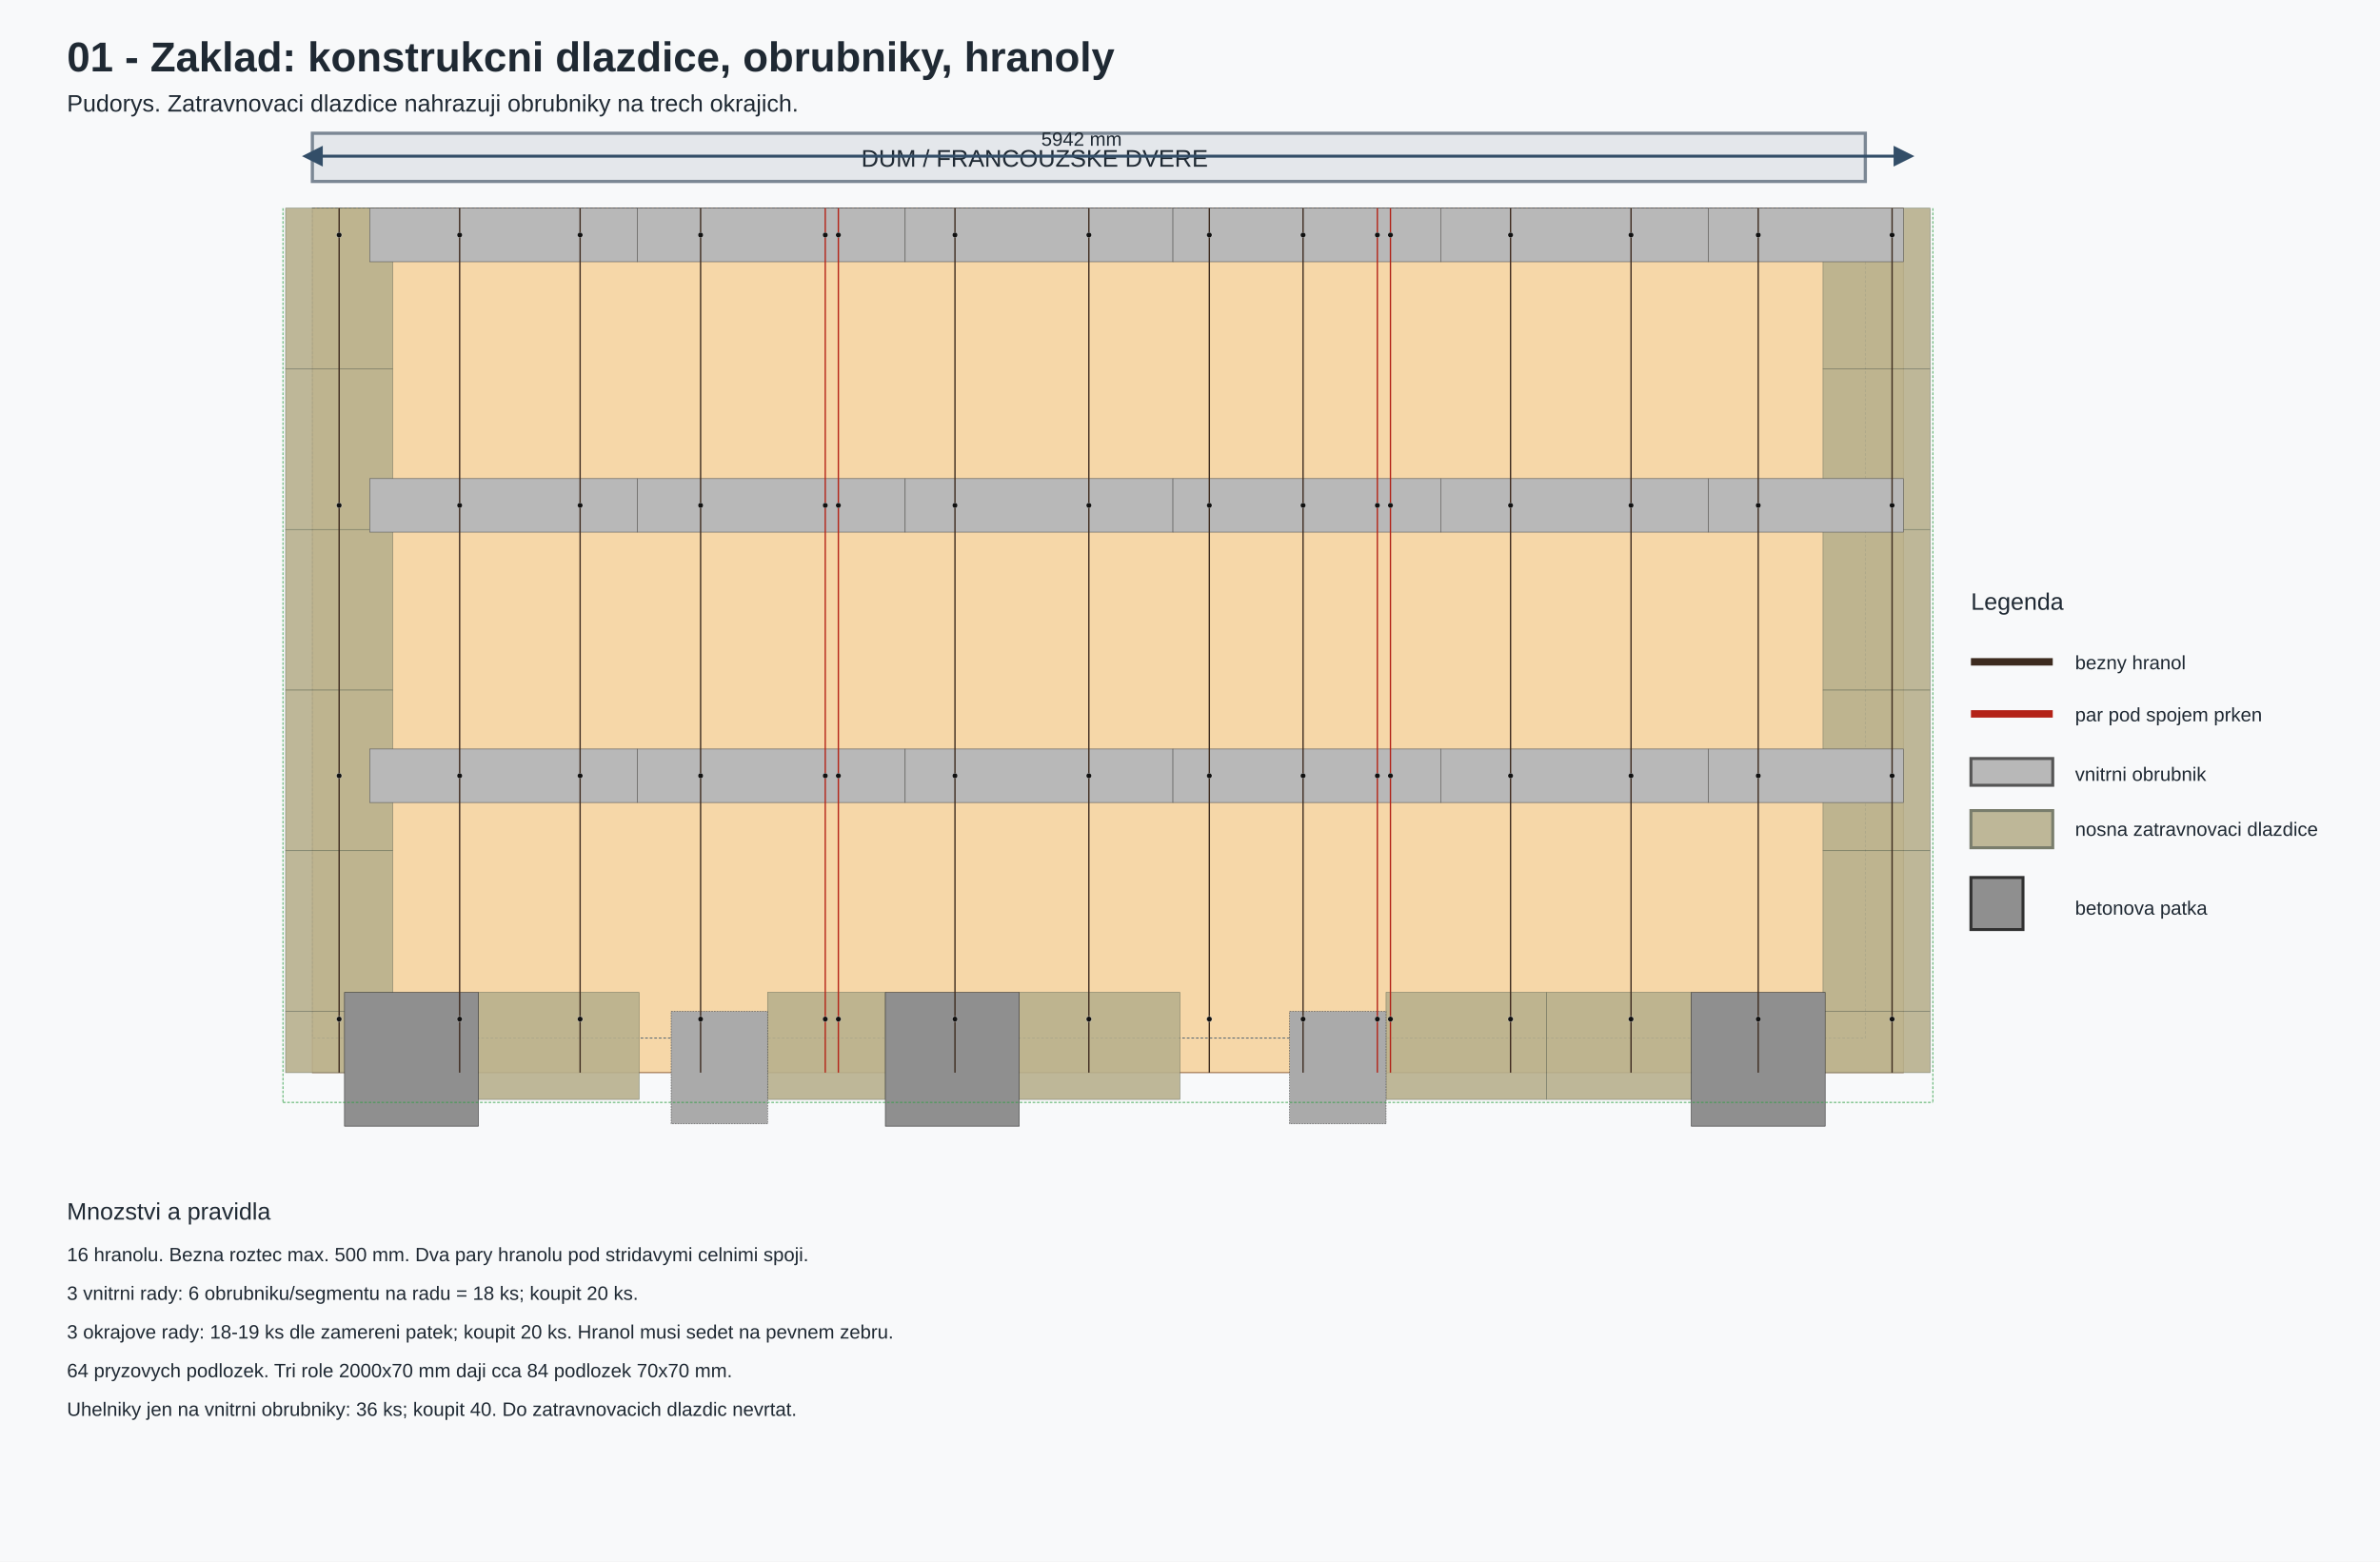
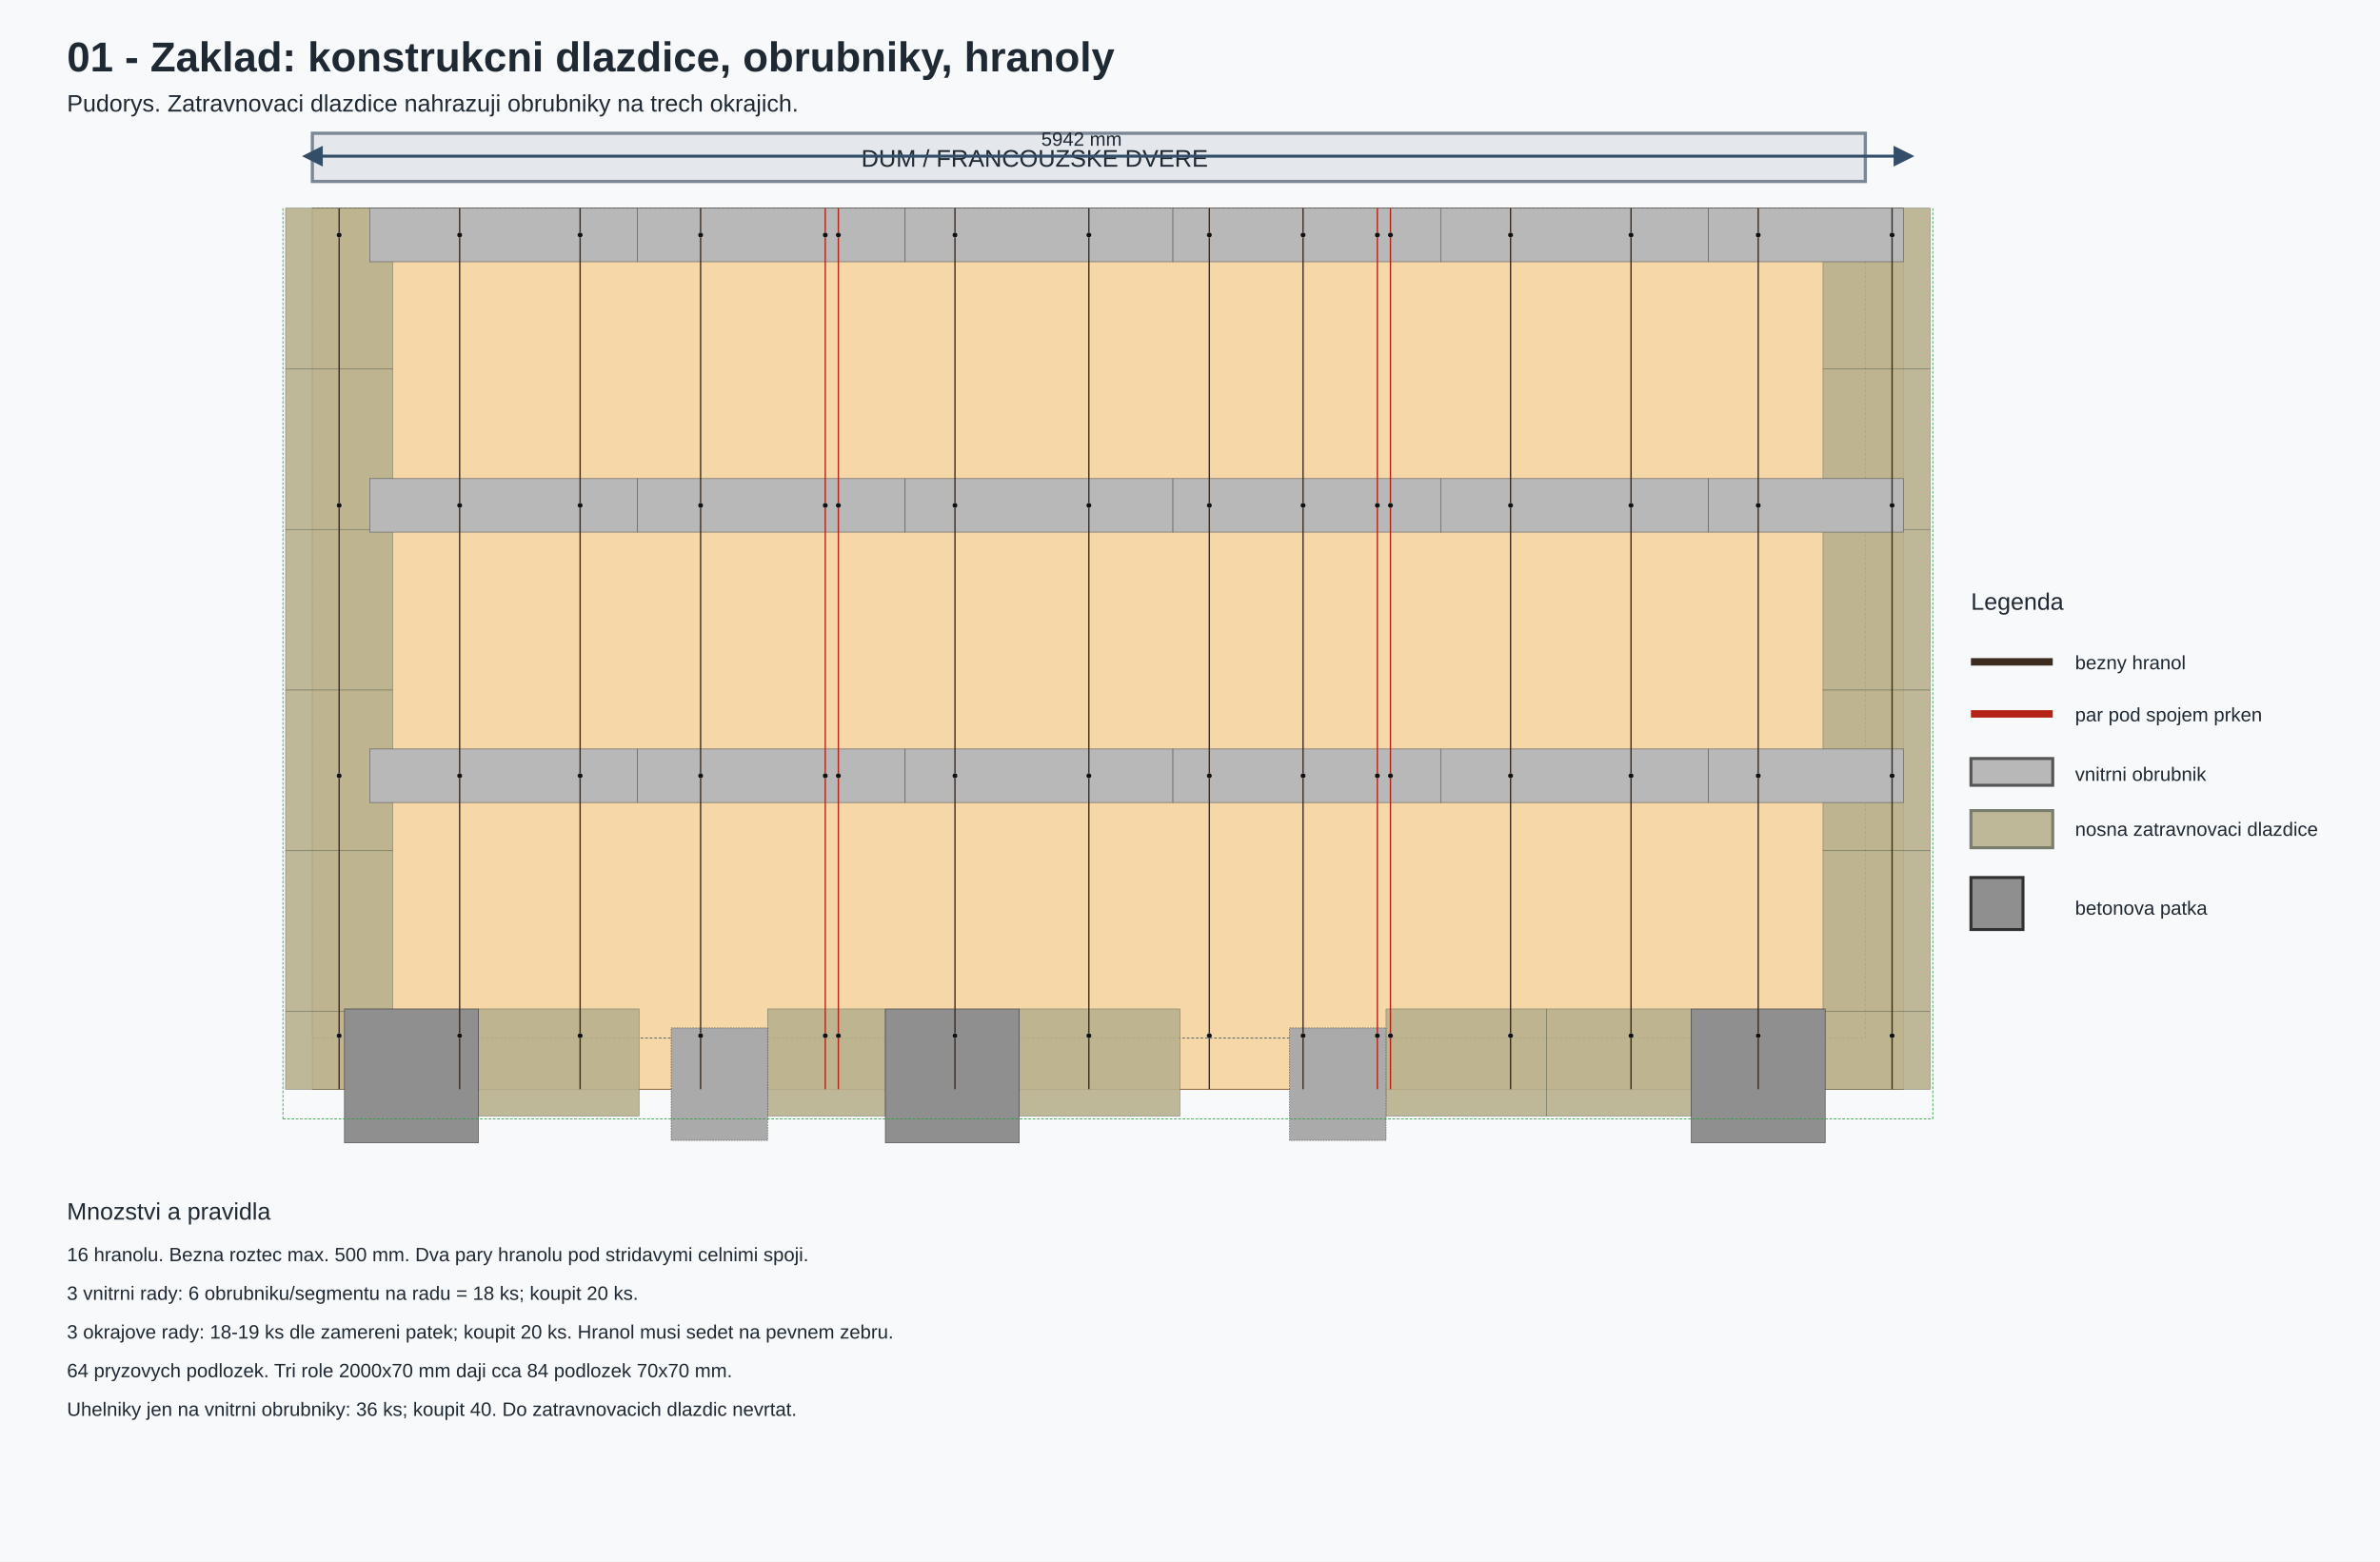
<svg xmlns="http://www.w3.org/2000/svg" width="1600" height="1050" viewBox="0 0 1600 1050">
  <defs>
    <style>
      .title{font:700 28px Arial;fill:#1f2933}.label{font:16px Arial;fill:#1f2933}.small{font:13px Arial;fill:#1f2933}.tiny{font:11px Arial;fill:#1f2933}
      .deck{fill:#f6d7a8;stroke:#7c4a21;stroke-width:3}.pergola{fill:none;stroke:#334e68;stroke-width:3;stroke-dasharray:10 7}
      .block{fill:#b8b8b8;stroke:#555;stroke-width:2}.paver{fill:#b8b08d;stroke:#6b705c;stroke-width:2;opacity:.9}
      .pier{fill:#8f8f8f;stroke:#313131;stroke-width:2}.old{fill:#aaa;stroke:#444;stroke-width:2;stroke-dasharray:6 4}
      .joist{stroke:#3d2b1f;stroke-width:5}.pair{stroke:#b42318;stroke-width:5}.pad{fill:#111;stroke:#fff;stroke-width:1}
      .geo{stroke:#2f9e44;stroke-width:3;stroke-dasharray:10 6;fill:none}.dim{stroke:#334e68;stroke-width:2;marker-start:url(#a);marker-end:url(#a)}
    </style>
    <marker id="a" viewBox="0 0 10 10" refX="5" refY="5" markerWidth="7" markerHeight="7" orient="auto-start-reverse">
      <path d="M0 0L10 5L0 10z" fill="#334e68" />
    </marker>
    <g id="internal-row">
      <rect x="214" y="0" width="1000" height="200" class="block" />
      <rect x="1214" y="0" width="1000" height="200" class="block" />
      <rect x="2214" y="0" width="1000" height="200" class="block" />
      <rect x="3214" y="0" width="1000" height="200" class="block" />
      <rect x="4214" y="0" width="1000" height="200" class="block" />
      <rect x="5214" y="0" width="728" height="200" class="block" />
    </g>
    <g id="pads">
      <circle cx="100" cy="100" r="10" class="pad" />
      <circle cx="550" cy="100" r="10" class="pad" />
      <circle cx="1000" cy="100" r="10" class="pad" />
      <circle cx="1450" cy="100" r="10" class="pad" />
      <circle cx="1915.5" cy="100" r="10" class="pad" />
      <circle cx="1964.5" cy="100" r="10" class="pad" />
      <circle cx="2400" cy="100" r="10" class="pad" />
      <circle cx="2900" cy="100" r="10" class="pad" />
      <circle cx="3350" cy="100" r="10" class="pad" />
      <circle cx="3700" cy="100" r="10" class="pad" />
      <circle cx="3977.5" cy="100" r="10" class="pad" />
      <circle cx="4026.5" cy="100" r="10" class="pad" />
      <circle cx="4475" cy="100" r="10" class="pad" />
      <circle cx="4925" cy="100" r="10" class="pad" />
      <circle cx="5400" cy="100" r="10" class="pad" />
      <circle cx="5900" cy="100" r="10" class="pad" />
    </g>
  </defs>
  <rect width="1600" height="1050" fill="#f8f9fa" />
  <text x="45" y="48" class="title">01 - Zaklad: konstrukcni dlazdice, obrubniky, hranoly</text>
  <text x="45" y="75" class="label">Pudorys. Zatravnovaci dlazdice nahrazuji obrubniky na trech okrajich.</text>
  <g transform="translate(210 140) scale(.18)">
    <rect x="0" y="-280" width="5800" height="180" fill="#e4e7eb" stroke="#7b8794" stroke-width="12" />
    <text x="2050" y="-155" style="font:90px Arial;fill:#1f2933">DUM / FRANCOUZSKE DVERE</text>
-     <rect x="0" y="0" width="5942" height="3229" class="deck" />
+     <rect x="0" y="0" width="5942" height="3291" class="deck" />
    <rect x="0" y="0" width="5800" height="3100" class="pergola" />
    <g id="edge-pavers">
      <rect x="-100" y="0" width="400" height="600" class="paver" />
      <rect x="-100" y="600" width="400" height="600" class="paver" />
      <rect x="-100" y="1200" width="400" height="600" class="paver" />
      <rect x="-100" y="1800" width="400" height="600" class="paver" />
      <rect x="-100" y="2400" width="400" height="600" class="paver" />
-       <rect x="-100" y="3000" width="400" height="229" class="paver" />
+       <rect x="-100" y="3000" width="400" height="291" class="paver" />
      <rect x="5642" y="0" width="400" height="600" class="paver" />
      <rect x="5642" y="600" width="400" height="600" class="paver" />
      <rect x="5642" y="1200" width="400" height="600" class="paver" />
      <rect x="5642" y="1800" width="400" height="600" class="paver" />
      <rect x="5642" y="2400" width="400" height="600" class="paver" />
-       <rect x="5642" y="3000" width="400" height="229" class="paver" />
-       <rect x="620" y="2929" width="600" height="400" class="paver" />
-       <rect x="1700" y="2929" width="440" height="400" class="paver" />
-       <rect x="2640" y="2929" width="600" height="400" class="paver" />
-       <rect x="4010" y="2929" width="600" height="400" class="paver" />
-       <rect x="4610" y="2929" width="540" height="400" class="paver" />
+       <rect x="5642" y="3000" width="400" height="291" class="paver" />
+       <rect x="620" y="2991" width="600" height="400" class="paver" />
+       <rect x="1700" y="2991" width="440" height="400" class="paver" />
+       <rect x="2640" y="2991" width="600" height="400" class="paver" />
+       <rect x="4010" y="2991" width="600" height="400" class="paver" />
+       <rect x="4610" y="2991" width="540" height="400" class="paver" />
    </g>
    <use href="#internal-row" x="0" y="0" />
    <use href="#internal-row" x="0" y="1010" />
    <use href="#internal-row" x="0" y="2020" />
-     <rect x="120" y="2929" width="500" height="500" class="pier" />
-     <rect x="2140" y="2929" width="500" height="500" class="pier" />
-     <rect x="5150" y="2929" width="500" height="500" class="pier" />
-     <rect x="1340" y="3000" width="360" height="420" class="old" />
-     <rect x="3650" y="3000" width="360" height="420" class="old" />
-     <line x1="100" y1="0" x2="100" y2="3229" class="joist" />
-     <line x1="550" y1="0" x2="550" y2="3229" class="joist" />
-     <line x1="1000" y1="0" x2="1000" y2="3229" class="joist" />
-     <line x1="1450" y1="0" x2="1450" y2="3229" class="joist" />
-     <line x1="1915.5" y1="0" x2="1915.5" y2="3229" class="pair" />
-     <line x1="1964.5" y1="0" x2="1964.5" y2="3229" class="pair" />
-     <line x1="2400" y1="0" x2="2400" y2="3229" class="joist" />
-     <line x1="2900" y1="0" x2="2900" y2="3229" class="joist" />
-     <line x1="3350" y1="0" x2="3350" y2="3229" class="joist" />
-     <line x1="3700" y1="0" x2="3700" y2="3229" class="joist" />
-     <line x1="3977.5" y1="0" x2="3977.5" y2="3229" class="pair" />
-     <line x1="4026.5" y1="0" x2="4026.5" y2="3229" class="pair" />
-     <line x1="4475" y1="0" x2="4475" y2="3229" class="joist" />
-     <line x1="4925" y1="0" x2="4925" y2="3229" class="joist" />
-     <line x1="5400" y1="0" x2="5400" y2="3229" class="joist" />
-     <line x1="5900" y1="0" x2="5900" y2="3229" class="joist" />
+     <rect x="120" y="2991" width="500" height="500" class="pier" />
+     <rect x="2140" y="2991" width="500" height="500" class="pier" />
+     <rect x="5150" y="2991" width="500" height="500" class="pier" />
+     <rect x="1340" y="3062" width="360" height="420" class="old" />
+     <rect x="3650" y="3062" width="360" height="420" class="old" />
+     <line x1="100" y1="0" x2="100" y2="3291" class="joist" />
+     <line x1="550" y1="0" x2="550" y2="3291" class="joist" />
+     <line x1="1000" y1="0" x2="1000" y2="3291" class="joist" />
+     <line x1="1450" y1="0" x2="1450" y2="3291" class="joist" />
+     <line x1="1915.5" y1="0" x2="1915.5" y2="3291" class="pair" />
+     <line x1="1964.5" y1="0" x2="1964.5" y2="3291" class="pair" />
+     <line x1="2400" y1="0" x2="2400" y2="3291" class="joist" />
+     <line x1="2900" y1="0" x2="2900" y2="3291" class="joist" />
+     <line x1="3350" y1="0" x2="3350" y2="3291" class="joist" />
+     <line x1="3700" y1="0" x2="3700" y2="3291" class="joist" />
+     <line x1="3977.5" y1="0" x2="3977.5" y2="3291" class="pair" />
+     <line x1="4026.5" y1="0" x2="4026.5" y2="3291" class="pair" />
+     <line x1="4475" y1="0" x2="4475" y2="3291" class="joist" />
+     <line x1="4925" y1="0" x2="4925" y2="3291" class="joist" />
+     <line x1="5400" y1="0" x2="5400" y2="3291" class="joist" />
+     <line x1="5900" y1="0" x2="5900" y2="3291" class="joist" />
    <use href="#pads" x="0" y="0" />
    <use href="#pads" x="0" y="1010" />
    <use href="#pads" x="0" y="2020" />
-     <use href="#pads" x="0" y="2929" />
-     <path d="M-110 0V3340M6052 0V3340M-110 3340H6052" class="geo" />
+     <use href="#pads" x="0" y="2991" />
+     <path d="M-110 0V3402M6052 0V3402M-110 3402H6052" class="geo" />
  </g>
  <line x1="210" y1="105" x2="1280" y2="105" class="dim" />
  <text x="700" y="98" class="small">5942 mm</text>
  <text x="1325" y="410" class="label">Legenda</text>
  <line x1="1325" y1="445" x2="1380" y2="445" class="joist" />
  <text x="1395" y="450" class="small">bezny hranol</text>
  <line x1="1325" y1="480" x2="1380" y2="480" class="pair" />
  <text x="1395" y="485" class="small">par pod spojem prken</text>
  <rect x="1325" y="510" width="55" height="18" class="block" />
  <text x="1395" y="525" class="small">vnitrni obrubnik</text>
  <rect x="1325" y="545" width="55" height="25" class="paver" />
  <text x="1395" y="562" class="small">nosna zatravnovaci dlazdice</text>
  <rect x="1325" y="590" width="35" height="35" class="pier" />
  <text x="1395" y="615" class="small">betonova patka</text>
  <text x="45" y="820" class="label">Mnozstvi a pravidla</text>
  <text x="45" y="848" class="small">16 hranolu. Bezna roztec max. 500 mm. Dva pary hranolu pod stridavymi celnimi spoji.</text>
  <text x="45" y="874" class="small">3 vnitrni rady: 6 obrubniku/segmentu na radu = 18 ks; koupit 20 ks.</text>
  <text x="45" y="900" class="small">3 okrajove rady: 18-19 ks dle zamereni patek; koupit 20 ks. Hranol musi sedet na pevnem zebru.</text>
  <text x="45" y="926" class="small">64 pryzovych podlozek. Tri role 2000x70 mm daji cca 84 podlozek 70x70 mm.</text>
  <text x="45" y="952" class="small">Uhelniky jen na vnitrni obrubniky: 36 ks; koupit 40. Do zatravnovacich dlazdic nevrtat.</text>
</svg>
